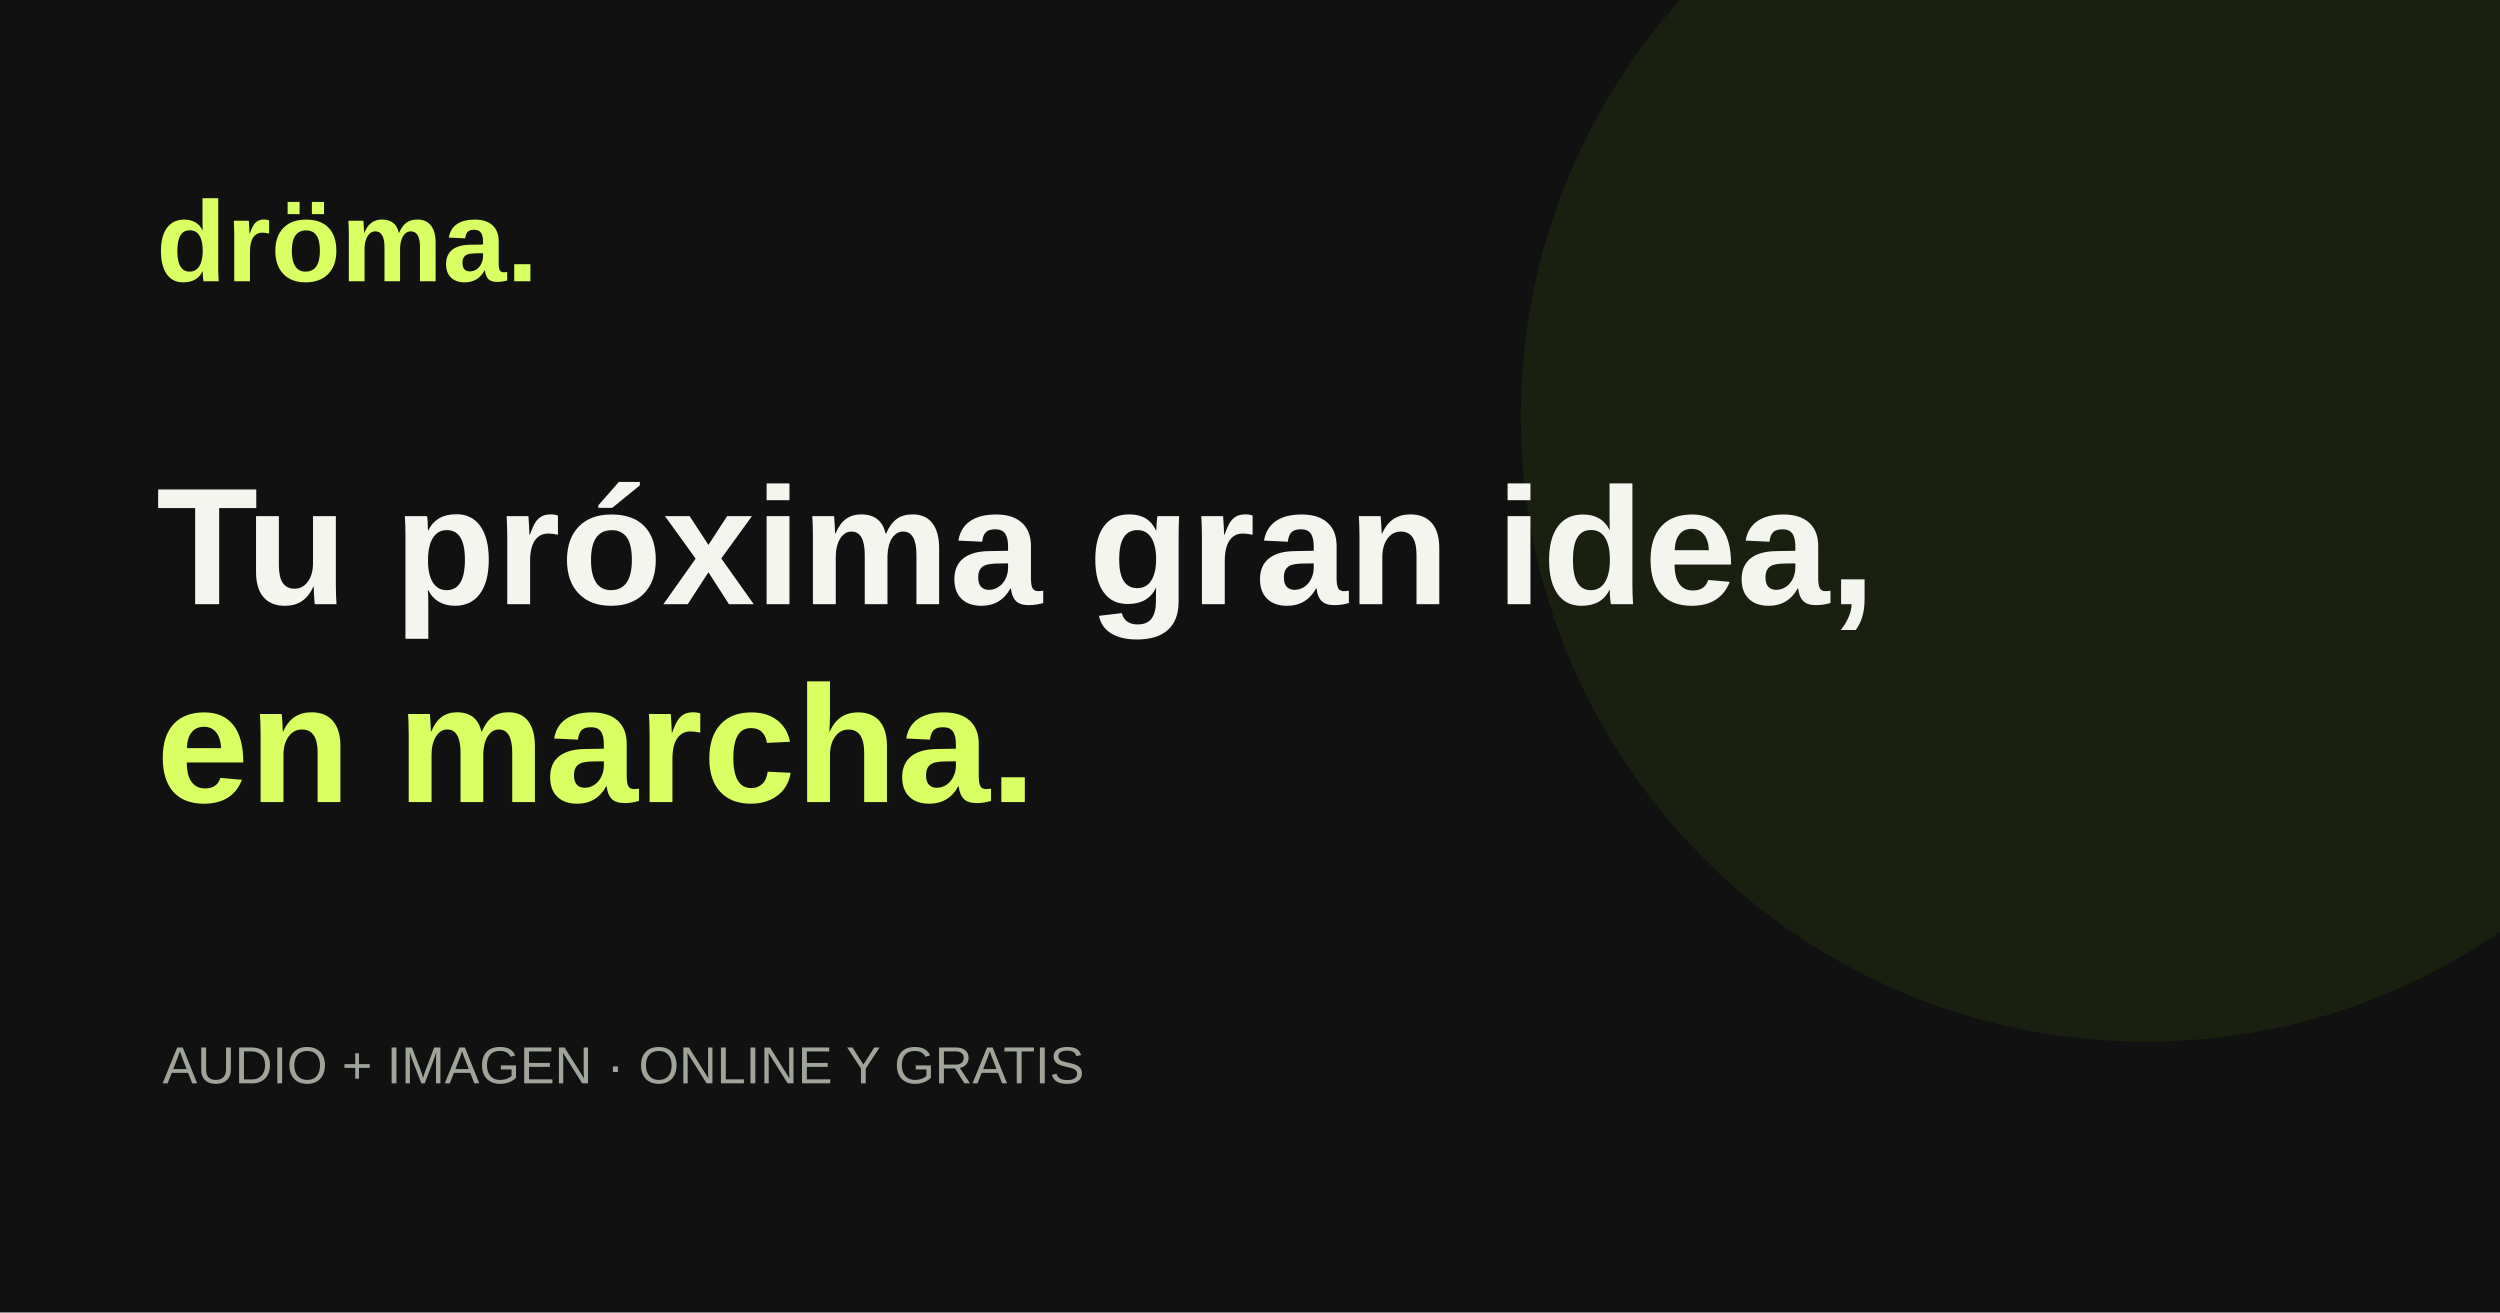
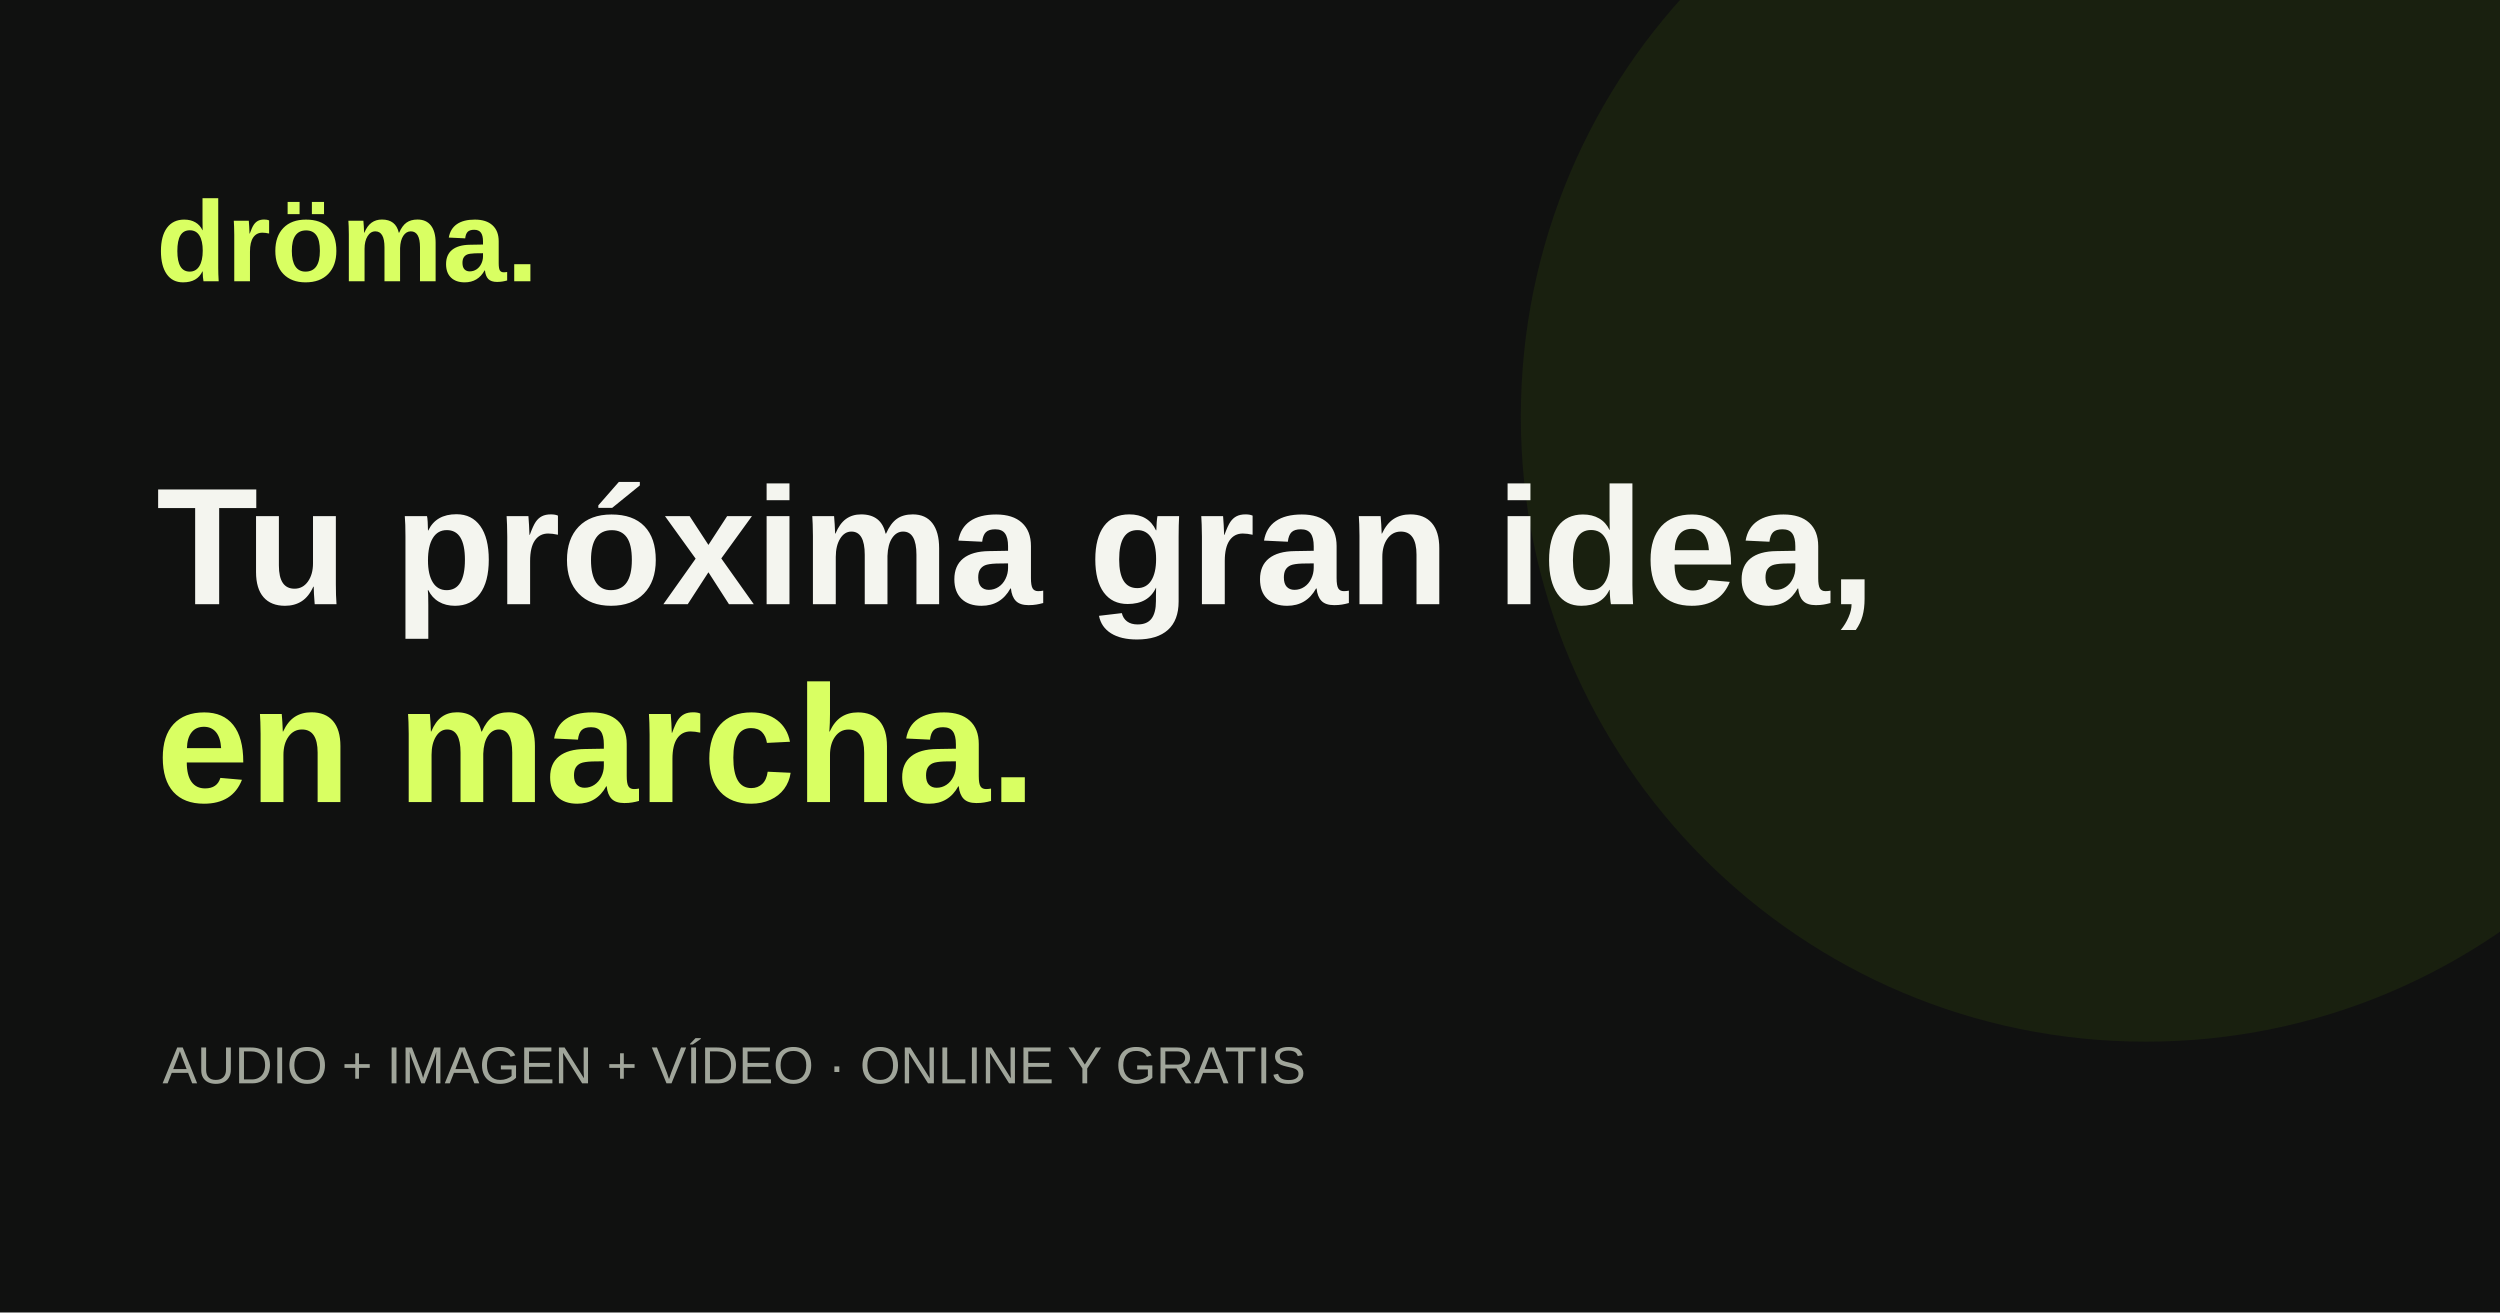
<svg xmlns="http://www.w3.org/2000/svg" width="1200" height="630">
  <rect width="1200" height="630" fill="#101110" />
  <circle cx="1030" cy="200" r="300" fill="#19200f" />
  <text x="75" y="135" fill="#d9ff62" font-family="Arial,sans-serif" font-size="55" font-weight="bold">dröma.</text>
  <text x="75" y="290" fill="#f4f5ef" font-family="Arial,sans-serif" font-size="80" font-weight="bold">Tu próxima gran idea,</text>
  <text x="75" y="385" fill="#d9ff62" font-family="Arial,sans-serif" font-size="80" font-weight="bold">en marcha.</text>
-   <text x="78" y="520" fill="#a0a59a" font-family="Arial,sans-serif" font-size="25">AUDIO + IMAGEN · ONLINE Y GRATIS</text>
+   <text x="78" y="520" fill="#a0a59a" font-family="Arial,sans-serif" font-size="25">AUDIO + IMAGEN + VÍDEO · ONLINE Y GRATIS</text>
</svg>
